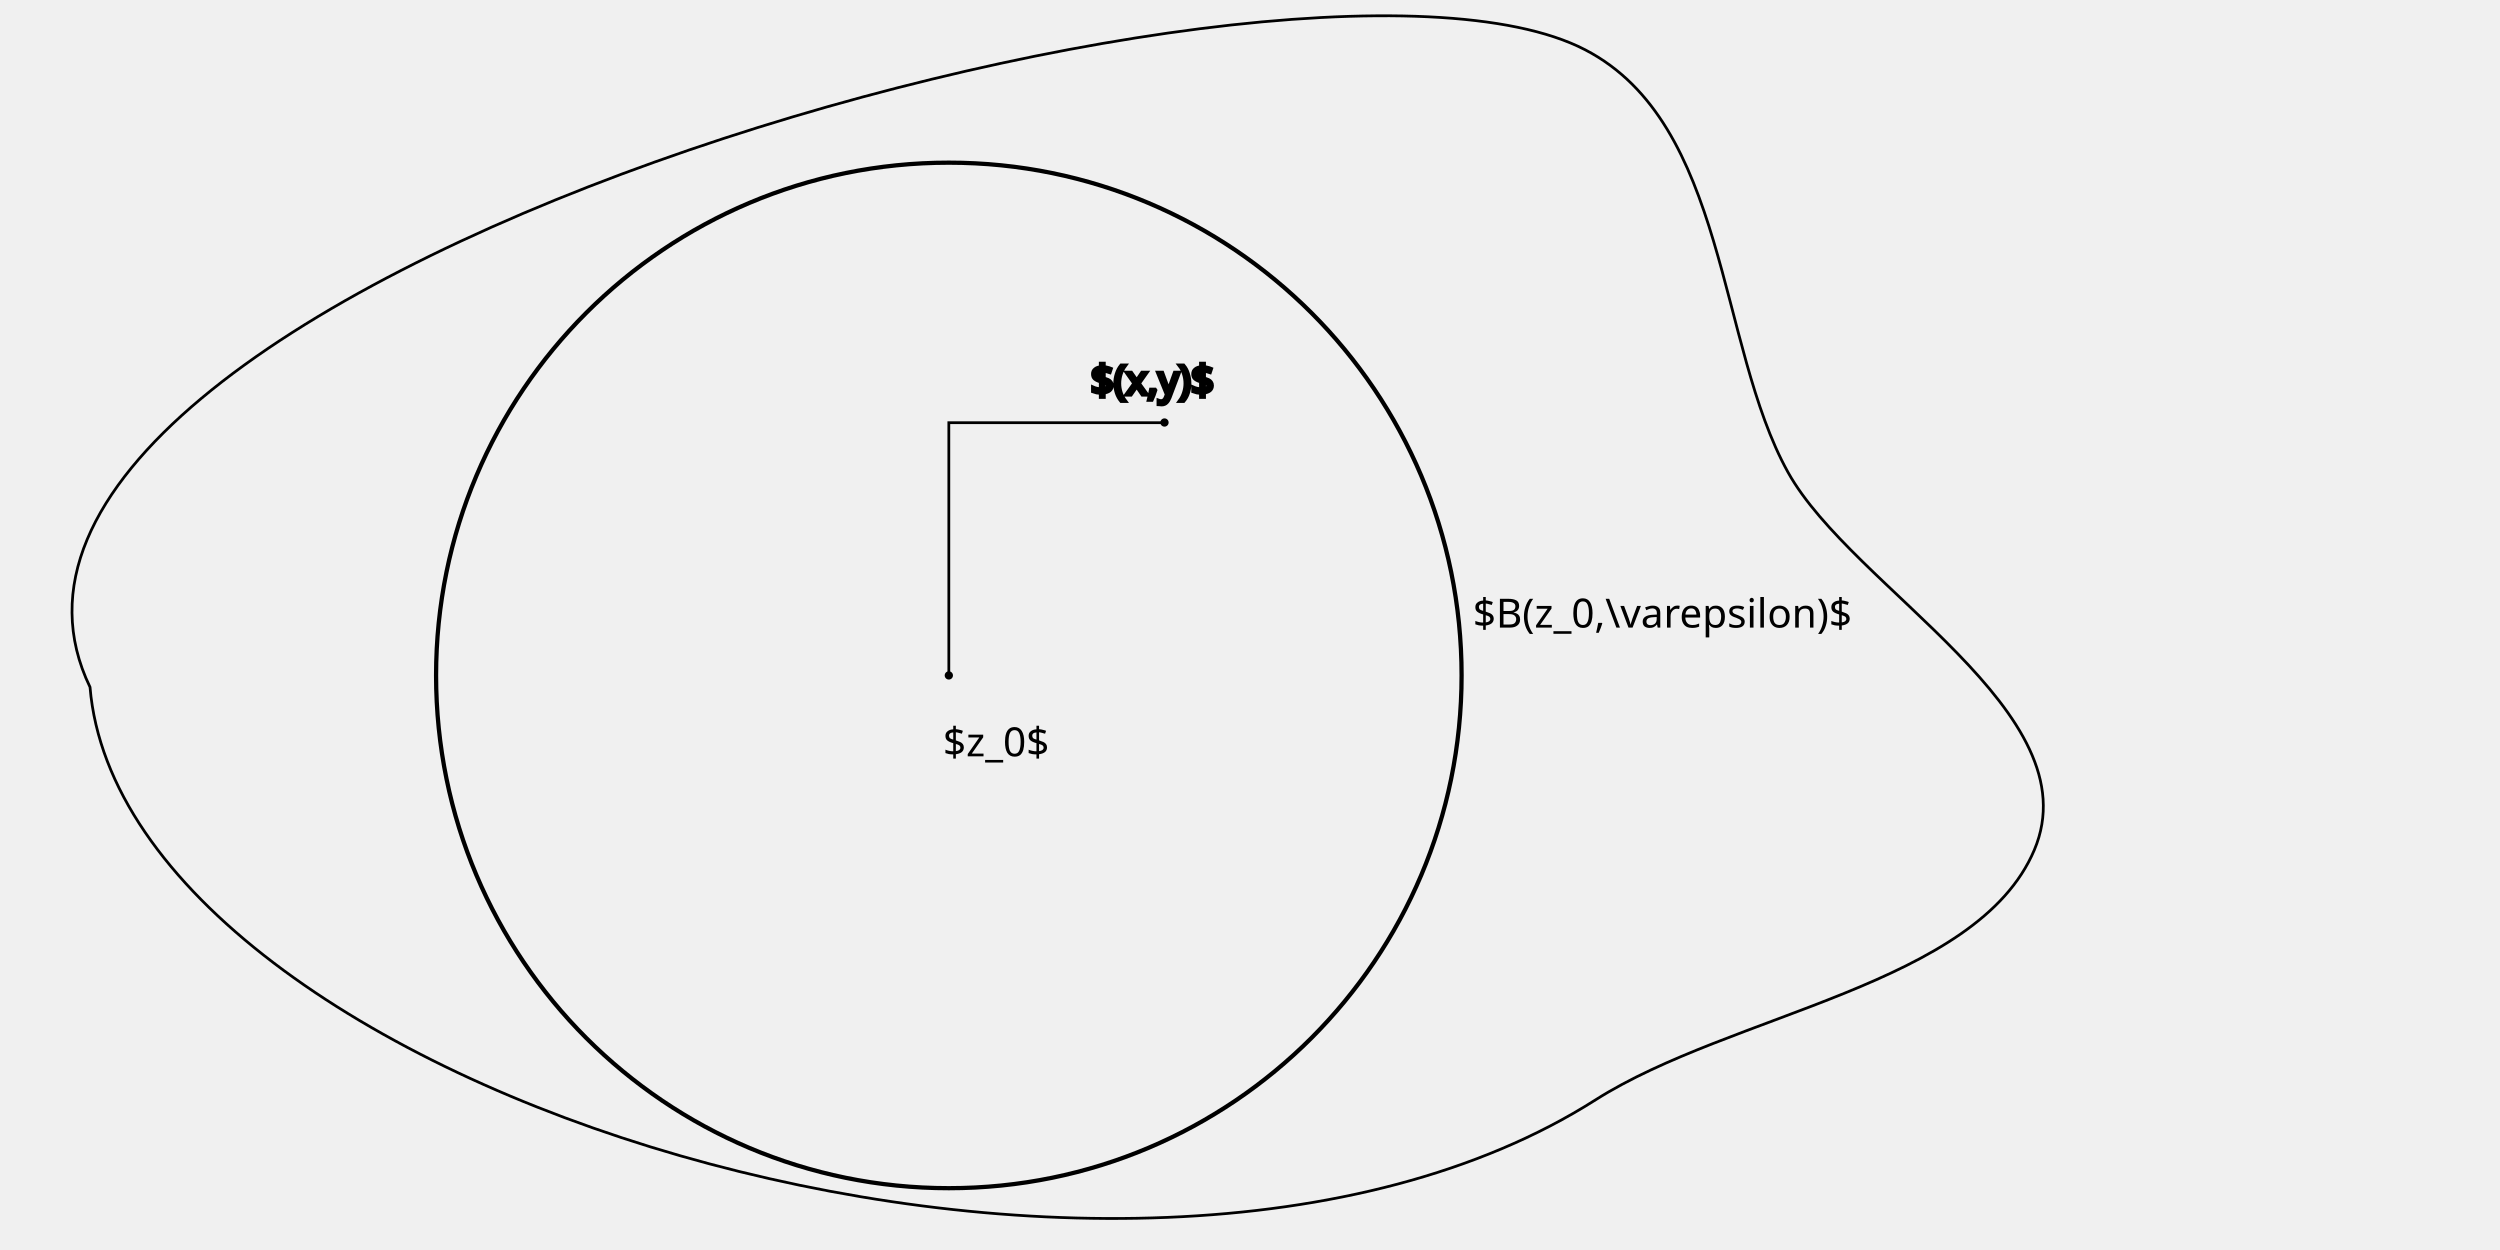
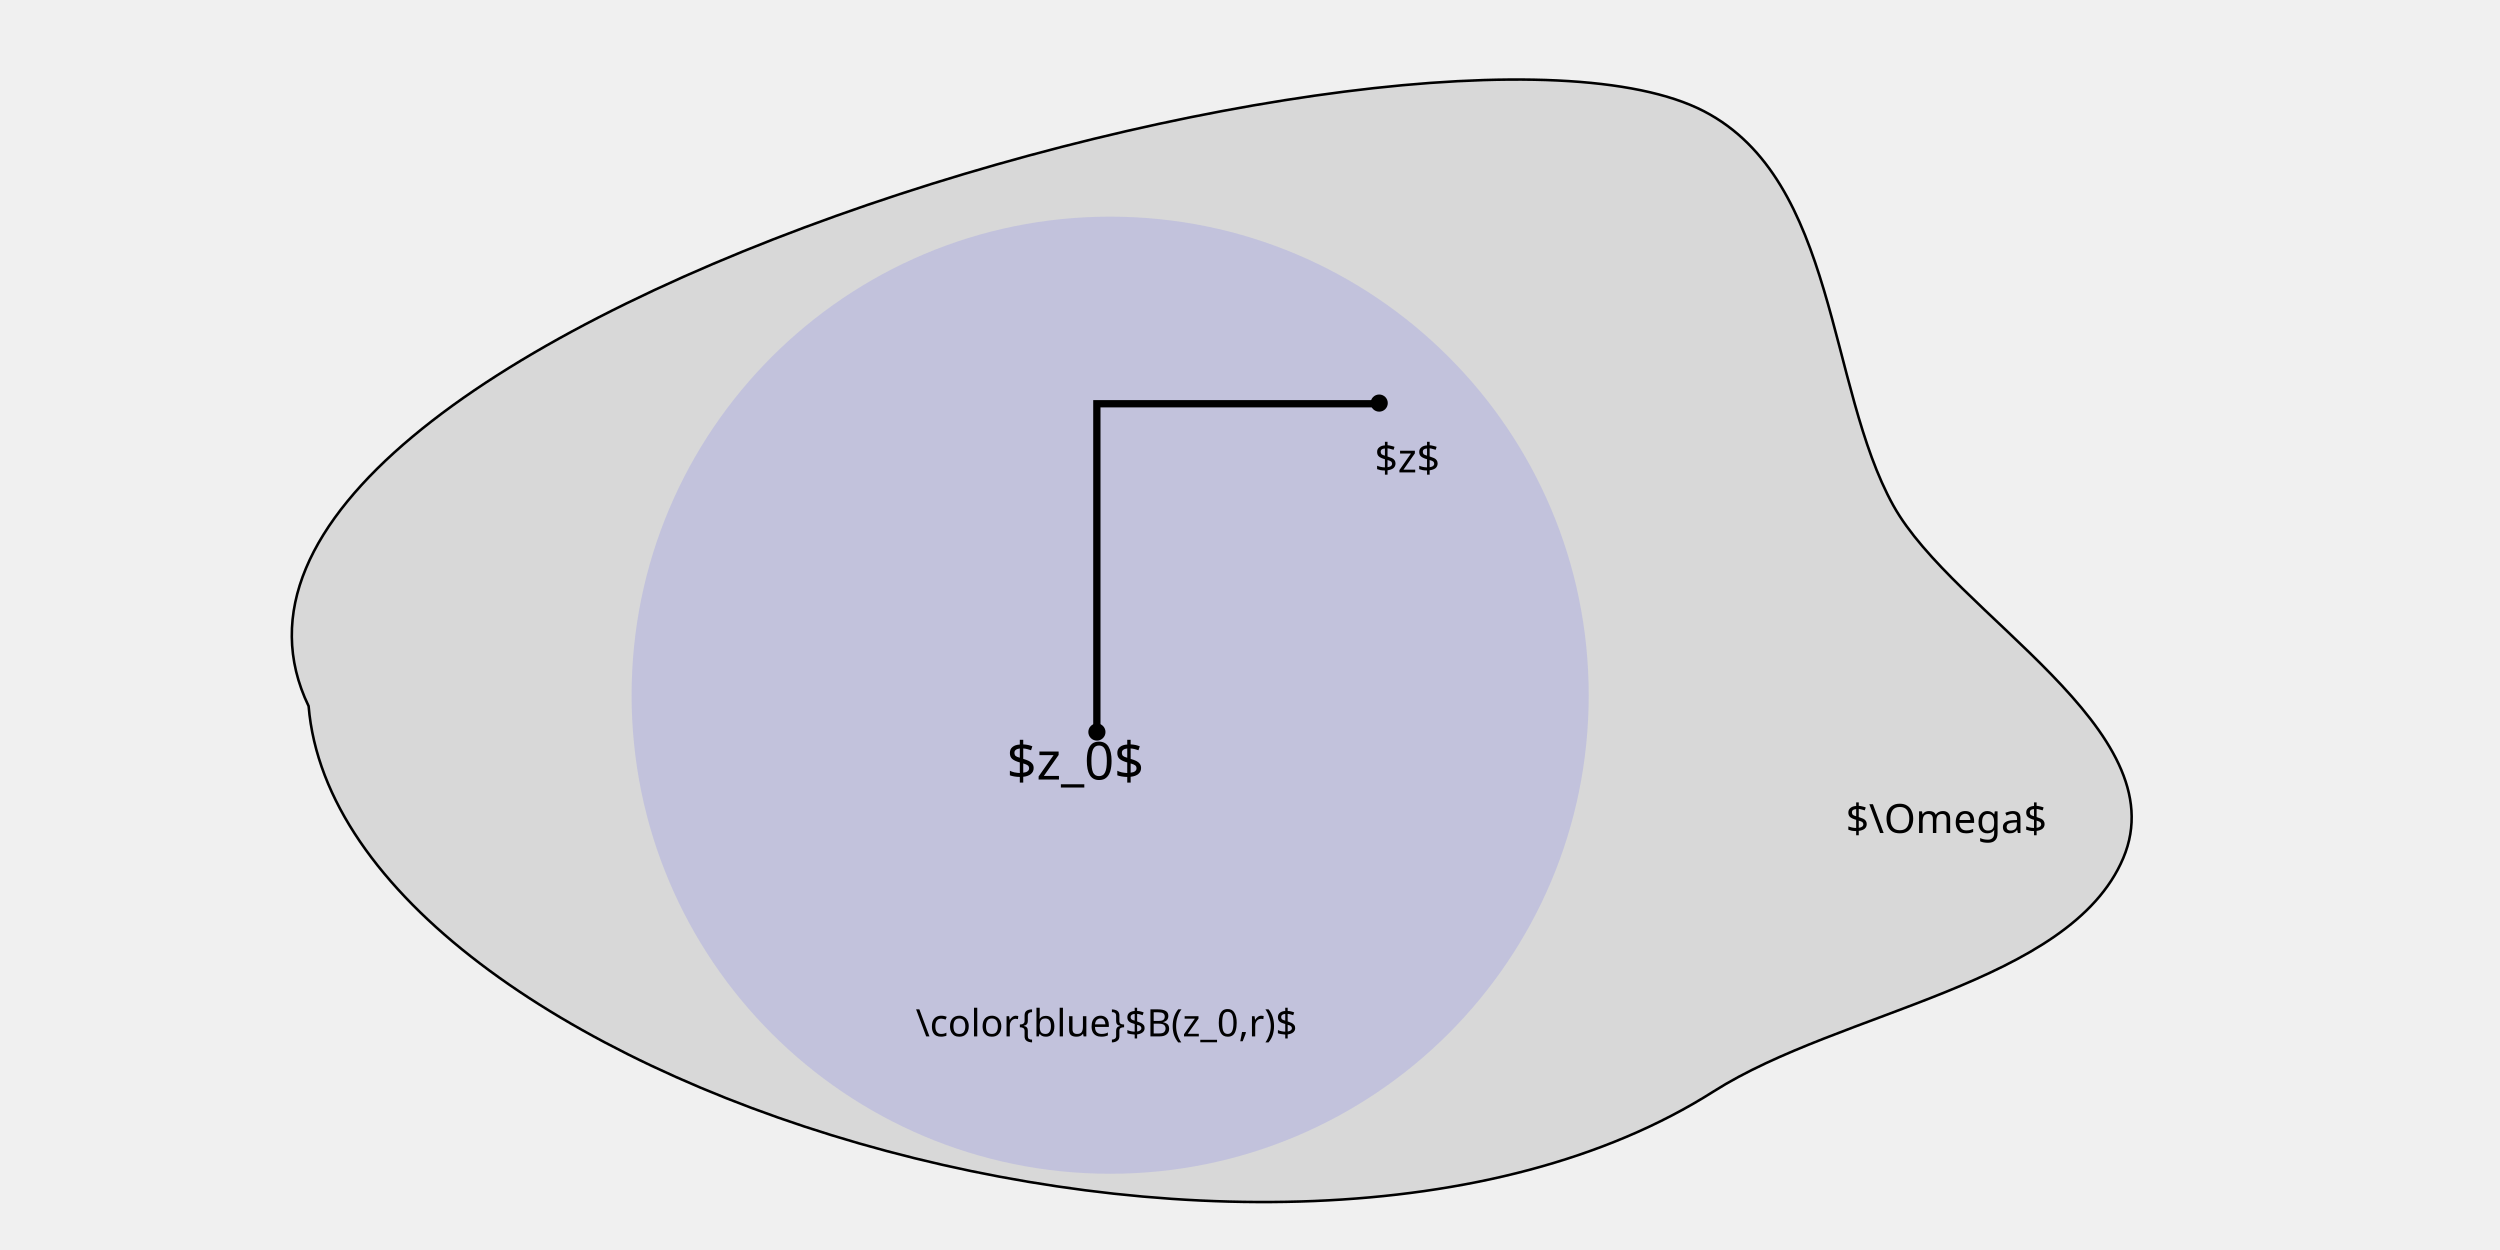
<svg xmlns="http://www.w3.org/2000/svg" width="240mm" height="120mm" viewBox="0 0 240 120" version="1.1" id="svg8">
  <defs id="defs2" />
+   <g id="layer2">
+     <path style="fill:#000000;fill-opacity:0.1;stroke:#000000;stroke-width:0.247px;stroke-linecap:butt;stroke-linejoin:miter;stroke-opacity:1" d="M 29.627,244.79 C 12.478,209.215 137.078,173.922 163.588,187.683 c 12.773,6.63 11.842,26.459 18.174,37.852 5.809,10.453 27.286,21.514 22.069,33.847 -5.123,12.112 -27.15,14.656 -39.312,22.387 -41.962,26.672 -131.903,-1.031 -134.892,-36.978 z" id="path856" transform="translate(0,-177)" />
+     <circle style="fill:#0000ff;fill-opacity:0.102;fill-rule:evenodd;stroke:none;stroke-width:0.381;paint-order:stroke fill markers" id="path3556" cx="106.575" cy="243.74" r="45.942" transform="translate(0,-177)" />
+   </g>
  <g id="layer1" transform="translate(0,-177)">
-     <path style="fill:none;stroke:#000000;stroke-width:0.265px;stroke-linecap:butt;stroke-linejoin:miter;stroke-opacity:1" d="M 8.642,242.966 C -9.732,204.849 123.771,167.035 152.175,181.779 c 13.686,7.104 12.689,28.35 19.472,40.557 6.224,11.2 29.236,23.052 23.646,36.265 -5.489,12.977 -29.09,15.703 -42.121,23.986 C 108.213,311.165 11.844,281.483 8.642,242.966 Z" id="path856" />
-     <path style="fill:none;stroke:#000000;stroke-width:0.265px;stroke-linecap:butt;stroke-linejoin:miter;stroke-opacity:1" d="M 91.088,241.841 V 217.579 h 20.759" id="path858" />
-     <circle id="path5931" style="fill:#000000;stroke:none;stroke-width:0.265" cx="91.088" cy="241.841" r="0.397" />
-     <text xml:space="preserve" style="font-size:3.881px;line-height:1.25;font-family:sans-serif;-inkscape-font-specification:'sans-serif, Normal';stroke-width:0.265" x="90.528" y="249.61" id="text6829">
-       <tspan id="tspan6827" style="stroke-width:0.265" x="90.528" y="249.61">$z_0$</tspan>
+     <path style="fill:none;stroke:#000000;stroke-width:0.7;stroke-linecap:butt;stroke-linejoin:miter;stroke-opacity:1;stroke-miterlimit:4;stroke-dasharray:none" d="m 105.298,247.095 v -31.335 h 26.811" id="path858" />
+     <circle id="path5931" style="fill:#000000;stroke:none;stroke-width:0.55" cx="105.303" cy="247.275" r="0.824" />
+     <circle id="path5931-3" style="fill:#000000;stroke:none;stroke-width:0.55" cx="132.403" cy="215.696" r="0.824" />
+     <text xml:space="preserve" style="font-size:5.012px;line-height:1.25;font-family:sans-serif;-inkscape-font-specification:'sans-serif, Normal';stroke-width:0.342" x="96.637" y="251.837" id="text6829">
+       <tspan id="tspan6827" style="stroke-width:0.342" x="96.637" y="251.837">$z_0$</tspan>
    </text>
-     <text xml:space="preserve" style="font-style:normal;font-variant:normal;font-weight:normal;font-stretch:normal;font-size:3.881px;font-family:sans-serif;-inkscape-font-specification:'sans-serif, Normal';font-variant-ligatures:normal;font-variant-caps:normal;font-variant-numeric:normal;font-variant-east-asian:normal;fill:#000000;fill-opacity:0.996;fill-rule:evenodd;stroke:#000000;stroke-width:0.408;paint-order:stroke fill markers" x="133.453" y="212.239" id="text530">
-       <tspan id="tspan528" style="stroke-width:0.408" x="133.453" y="212.239" />
+     <text xml:space="preserve" style="font-style:normal;font-variant:normal;font-weight:normal;font-stretch:normal;font-size:3.622px;font-family:sans-serif;-inkscape-font-specification:'sans-serif, Normal';font-variant-ligatures:normal;font-variant-caps:normal;font-variant-numeric:normal;font-variant-east-asian:normal;fill:#000000;fill-opacity:0.996;fill-rule:evenodd;stroke:#000000;stroke-width:0.381;paint-order:stroke fill markers" x="146.114" y="216.112" id="text530">
+       <tspan id="tspan528" style="stroke-width:0.381" x="146.114" y="216.112" />
    </text>
-     <text xml:space="preserve" style="font-style:normal;font-variant:normal;font-weight:normal;font-stretch:normal;font-size:3.881px;font-family:sans-serif;-inkscape-font-specification:'sans-serif, Normal';font-variant-ligatures:normal;font-variant-caps:normal;font-variant-numeric:normal;font-variant-east-asian:normal;fill:#000000;fill-opacity:0.996;fill-rule:evenodd;stroke:#000000;stroke-width:0.408;paint-order:stroke fill markers" x="104.711" y="214.872" id="text534">
-       <tspan id="tspan532" style="stroke-width:0.408" x="104.711" y="214.872">$(x,y)$</tspan>
+     <text xml:space="preserve" style="font-size:3.622px;line-height:1.25;font-family:sans-serif;-inkscape-font-specification:'sans-serif, Normal';stroke-width:0.247" x="87.913" y="276.495" id="text3738">
+       <tspan id="tspan3736" style="stroke-width:0.247" x="87.913" y="276.495">\color{blue}$B(z_0,r)$</tspan>
    </text>
-     <circle style="fill:#ffffff;fill-opacity:0;fill-rule:evenodd;stroke:#000000;stroke-width:0.408;paint-order:stroke fill markers" id="path3556" cx="91.088" cy="241.841" r="49.225" />
-     <text xml:space="preserve" style="font-size:3.881px;line-height:1.25;font-family:sans-serif;-inkscape-font-specification:'sans-serif, Normal';stroke-width:0.265" x="141.398" y="237.249" id="text3738">
-       <tspan id="tspan3736" style="stroke-width:0.265" x="141.398" y="237.249">$B(z_0,\varepsilon)$</tspan>
+     <text xml:space="preserve" style="font-size:3.881px;line-height:1.25;font-family:sans-serif;-inkscape-font-specification:'sans-serif, Normal';stroke-width:0.265" x="131.967" y="222.352" id="text7280">
+       <tspan id="tspan7278" style="stroke-width:0.265" x="131.967" y="222.352">$z$</tspan>
    </text>
-     <circle id="circle3812" style="fill:#000000;stroke:none;stroke-width:0.265" cx="111.791" cy="217.561" r="0.397" />
+     <text xml:space="preserve" style="font-size:3.881px;line-height:1.25;font-family:sans-serif;-inkscape-font-specification:'sans-serif, Normal';stroke-width:0.265" x="177.208" y="256.969" id="text10651">
+       <tspan id="tspan10649" style="stroke-width:0.265" x="177.208" y="256.969">$\Omega$</tspan>
+     </text>
  </g>
</svg>
